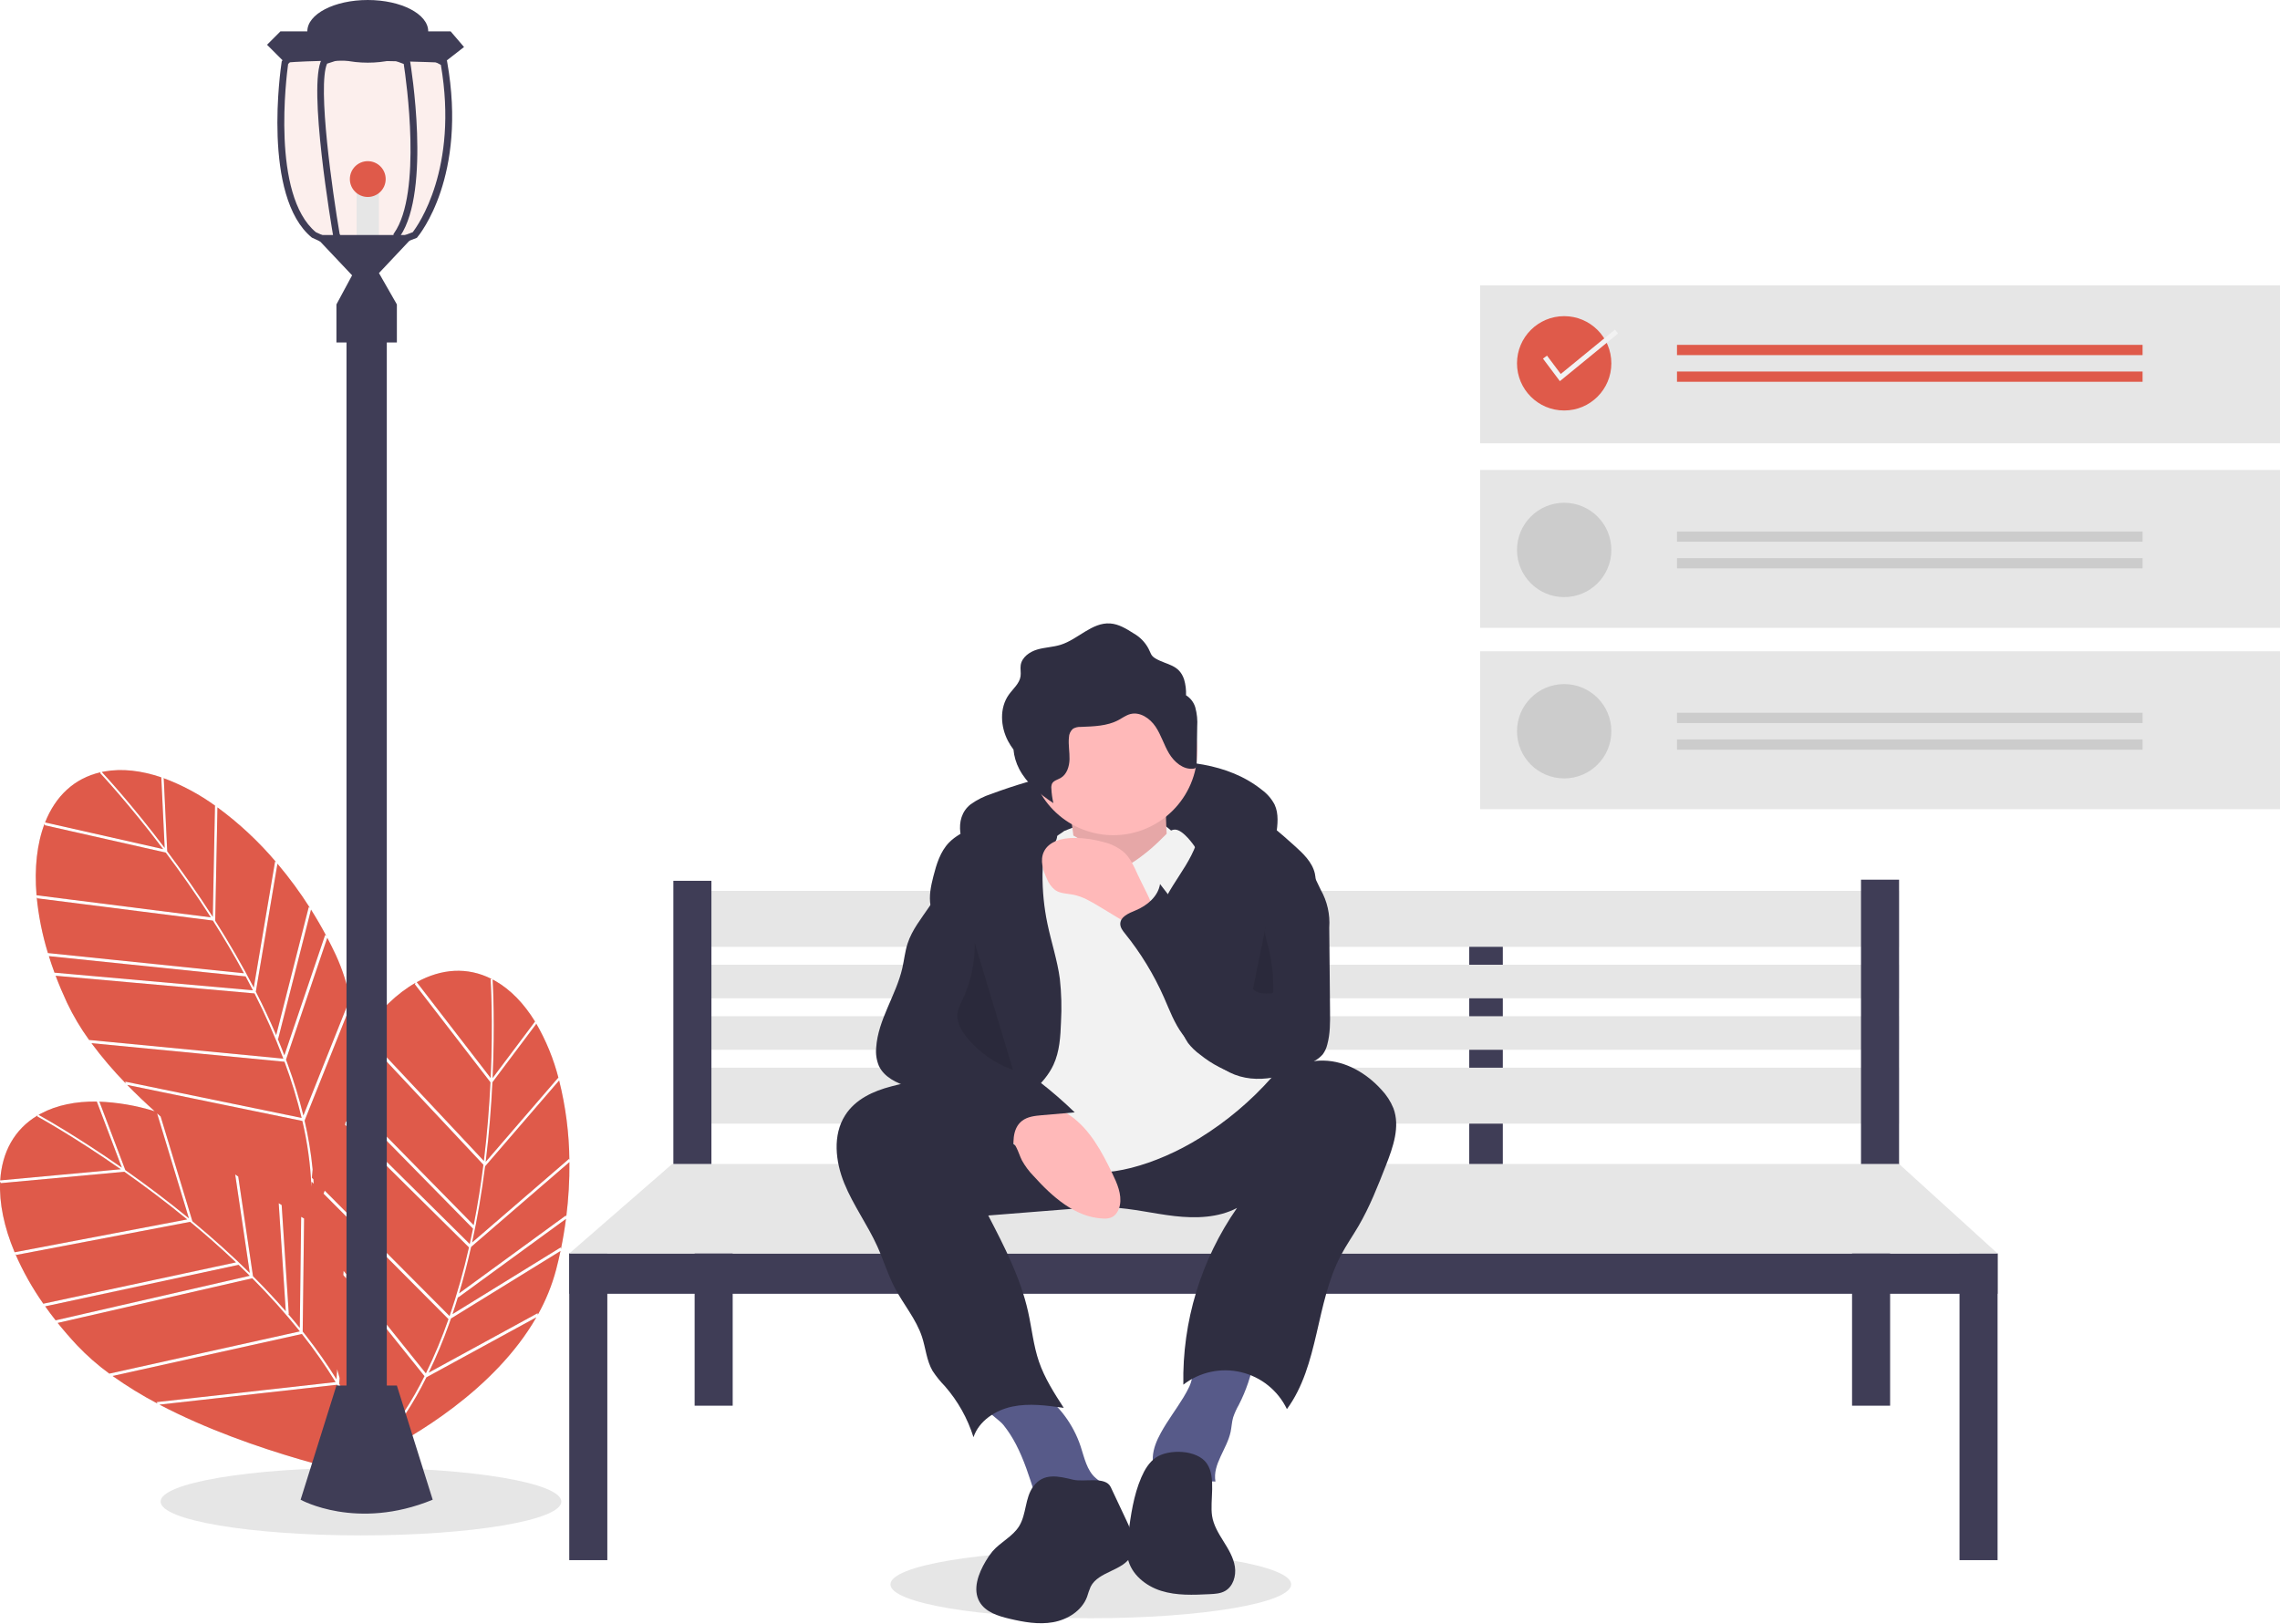
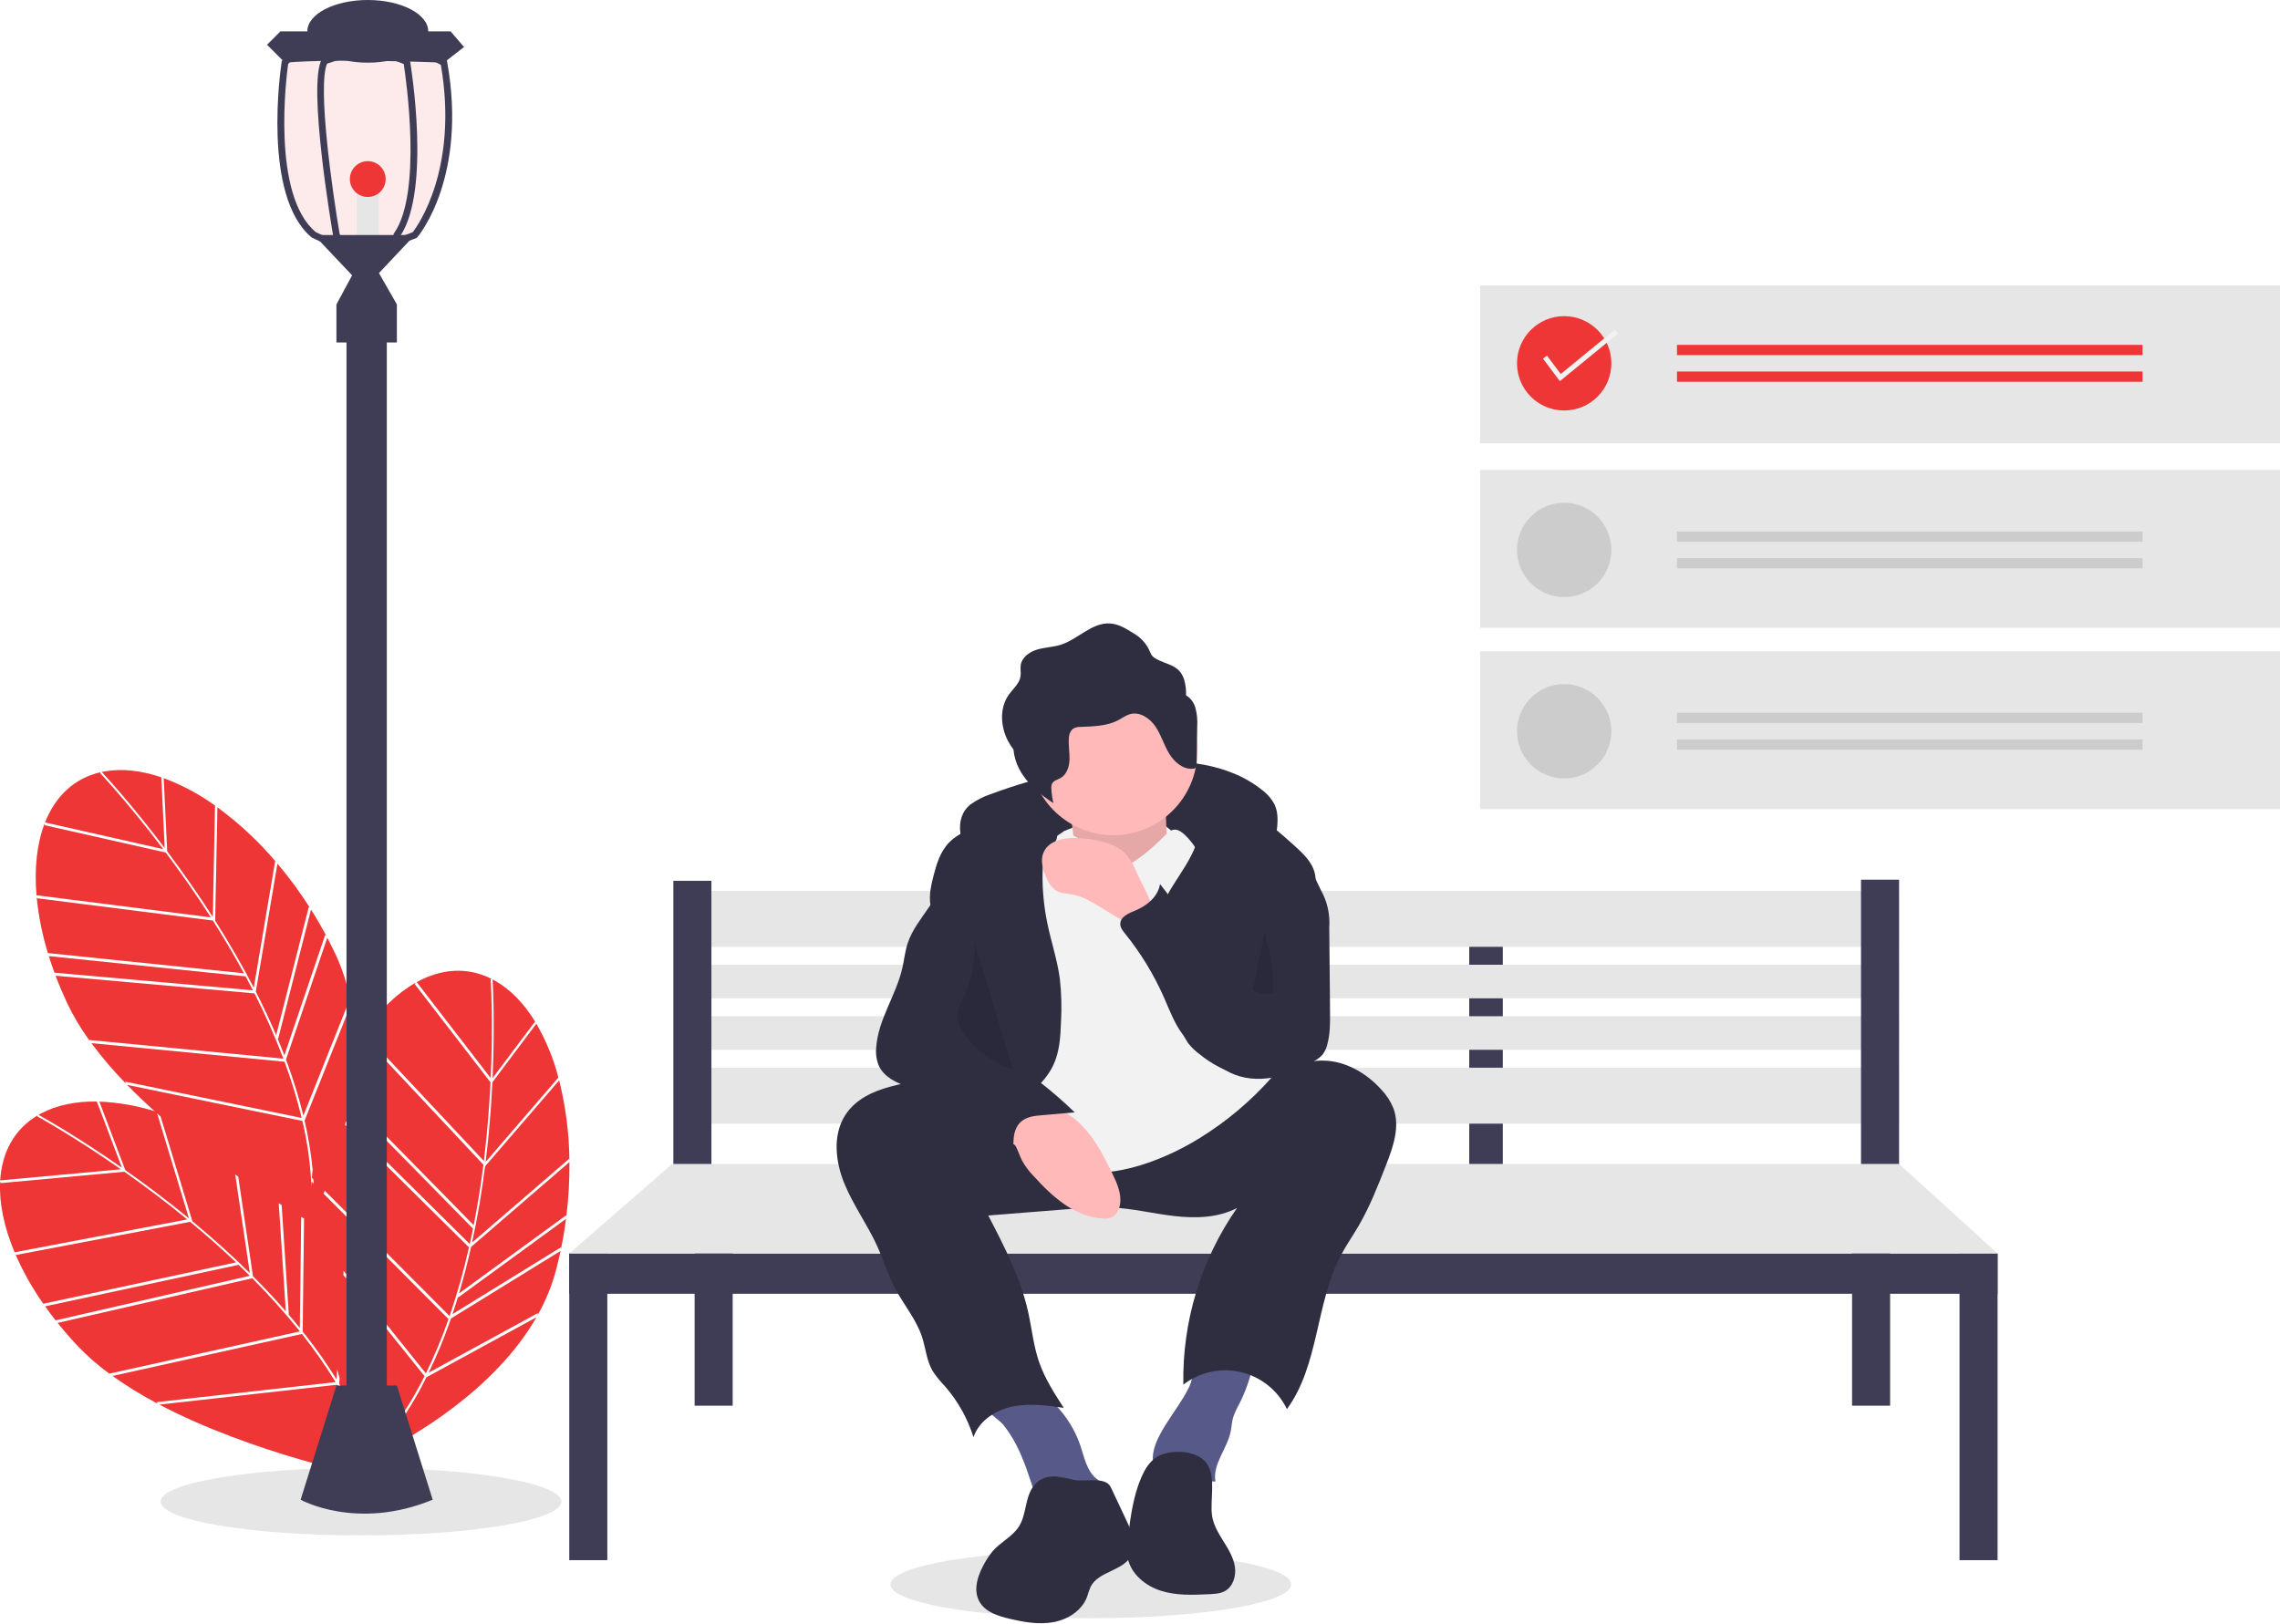
<svg xmlns="http://www.w3.org/2000/svg" id="fae85302-d6a4-4167-97e9-e5a398e49112" data-name="Layer 1" width="1018.429" height="725.188" viewBox="0 0 1018.429 725.188">
  <ellipse cx="161.24" cy="670.839" rx="89.5" ry="15.108" opacity="0.1" />
  <ellipse cx="487.24" cy="707.839" rx="89.5" ry="15.108" opacity="0.1" />
  <path d="M165.483,467.737c6.474,8.635,13.459,18.517,20.352,29.286l.984-49.676.543.347A96.958,96.958,0,0,0,163.378,434.874l.543.302Z" transform="translate(-90.78555 -87.40601)" fill="#e6e6e6" />
  <path d="M162.832,434.683c-8.878-3.028-17.492-4.032-25.366-2.628-.41.073-.812.157-1.214.242,2.001,2.146,13.66,14.823,28.093,33.927Z" transform="translate(-90.78555 -87.40601)" fill="#e6e6e6" />
  <path d="M214.781,551.32q1.592,3.802,3.028,7.551L236.03,505.072l.524.5q-3.228-6.07-6.842-11.804l-14.682,57.771Z" transform="translate(-90.78555 -87.40601)" fill="#e6e6e6" />
  <path d="M204.141,528.633l9.522-56.405.541.433A152.422,152.422,0,0,0,187.915,448.096l-1.003,50.623Q196.534,513.904,204.141,528.633Z" transform="translate(-90.78555 -87.40601)" fill="#e6e6e6" />
  <path d="M107.38,488.721l-.223-.688a127.27,127.27,0,0,0,5.029,25.154l87.554,9.031c-4.571-8.429-9.289-16.336-13.87-23.544Z" transform="translate(-90.78555 -87.40601)" fill="#e6e6e6" />
  <path d="M112.624,514.562l-.231-.688q1.329,4.332,2.979,8.761l-.236-.687,88.613,7.877q-1.606-3.141-3.247-6.199Z" transform="translate(-90.78555 -87.40601)" fill="#e6e6e6" />
  <path d="M214.154,549.853l14.56-57.29.533.47a182.019,182.019,0,0,0-14.531-19.771l-9.651,57.168Q210.083,540.28,214.154,549.853Z" transform="translate(-90.78555 -87.40601)" fill="#e6e6e6" />
  <path d="M217.859,561.749l-86.232-8.304a176.089,176.089,0,0,0,15.286,17.943l-.214-.764,78.824,16.216A218.907,218.907,0,0,0,217.859,561.749Z" transform="translate(-90.78555 -87.40601)" fill="#e6e6e6" />
  <path d="M135.54,432.843l.203-.435c-11.854,2.691-20.224,10.756-24.829,22.43l52.75,11.919C148.043,446.091,135.718,433.03,135.54,432.843Z" transform="translate(-90.78555 -87.40601)" fill="#e6e6e6" />
  <path d="M219.407,563.141a217.51,217.51,0,0,1,6.894,22.641l20.535-51.502.502.503a86.227,86.227,0,0,0-6.556-20.752q-1.817-3.889-3.804-7.661l-18.438,54.441C218.83,561.588,219.126,562.367,219.407,563.141Z" transform="translate(-90.78555 -87.40601)" fill="#e6e6e6" />
  <path d="M184.954,497.237c-6.823-10.642-13.728-20.405-20.128-28.939l-53.96-12.193-.183-.681c-3.369,8.871-4.6,19.769-3.58,31.941Z" transform="translate(-90.78555 -87.40601)" fill="#e6e6e6" />
  <path d="M130.58,552.01l86.725,8.351.017-.052a295.424,295.424,0,0,0-12.862-29.085l-88.831-7.896q2.262,5.991,5.113,12.109A105.863,105.863,0,0,0,130.58,552.01Z" transform="translate(-90.78555 -87.40601)" fill="#e6e6e6" />
  <path d="M340.174,568.832l.197.614a96.957,96.957,0,0,0-10.295-25.172l.226.579-19.565,26.075c-.521,10.78-1.444,22.846-3.004,35.537Z" transform="translate(-90.78555 -87.40601)" fill="#e6e6e6" />
  <path d="M329.777,543.778c-4.907-7.995-10.901-14.262-17.861-18.203-.362-.205-.726-.397-1.09-.588.172,2.929,1.066,20.129-.002,44.048Z" transform="translate(-90.78555 -87.40601)" fill="#e6e6e6" />
  <path d="M295.395,666.745q-1.198,3.943-2.484,7.748l48.348-29.815.085.719q1.386-6.734,2.259-13.455L295.446,667.072Z" transform="translate(-90.78555 -87.40601)" fill="#e6e6e6" />
  <path d="M301.671,642.485l43.31-37.369.14.678a152.419,152.419,0,0,0-4.58-35.687l-33.061,38.349Q305.206,626.289,301.671,642.485Z" transform="translate(-90.78555 -87.40601)" fill="#e6e6e6" />
  <path d="M345.131,606.584l-43.895,37.875q-2.419,10.787-5.389,20.756l47.754-34.837.111.702A182.02,182.02,0,0,0,345.131,606.584Z" transform="translate(-90.78555 -87.40601)" fill="#e6e6e6" />
  <path d="M260.415,734.484q.058-.886.111-1.821a151.475,151.475,0,0,0,19.87-30.464L253.885,669.163q-.521-1.691-1.091-3.373l28.218,35.164A218.885,218.885,0,0,0,291.114,676.74l-55.81-56.063c.174-.44.351-.891.529-1.35L291.572,675.318l.046-.029a295.459,295.459,0,0,0,8.644-30.605L244.913,589.895q.174-.763.344-1.534L300.608,643.152q.767-3.443,1.452-6.845L246.873,580.113q.138-.804.269-1.615l55.231,56.239c1.856-9.407,3.265-18.507,4.334-26.979l-54.105-57.728.268-.672c-1.282,1.867-2.527,3.826-3.742,5.854a111.54,111.54,0,0,0-1.557-19.147l-20.731,51.995a167.381,167.381,0,0,1,3.593,21.768c-.126,1.239-.239,2.486-.329,3.745l.681.684c.043.668.083,1.335.117,1.999l-.906-.91c-.043.73-.075,1.464-.107,2.2a157.628,157.628,0,0,0-4.047-29.351l-78.247-16.097c3.941,4.046,8.072,7.978,12.294,11.77a95.652,95.652,0,0,0-25.28-4.32l.61.119L146.769,610.149c8.826,6.211,18.523,13.45,28.408,21.561l-14.219-46.89q.79.703,1.584,1.399l14.182,46.77Q190.569,644.457,202.357,656.113l-6.518-44.016q.685.478,1.364.947l6.588,44.492q7.816,7.817,14.647,15.663l-3.159-48.257q.672.421,1.32.823l3.192,48.767-.304-.131q2.689,3.123,5.214,6.245l.611-49.617q.705.413,1.304.76l-.622,50.475c.517.649,1.04,1.299,1.546,1.948a217.498,217.498,0,0,1,13.554,19.401l.295-4.514q.544,2.008,1.09,3.947l-.167,2.567c.607,1.009,1.196,2.018,1.777,3.026q.679,2.306,1.345,4.485-1.928-3.573-4.028-7.075l-79.391,8.877c41.744,21.958,93.544,32.368,96.845,33.017-.783-3.463-1.735-6.896-2.831-10.297.285-.298.567-.6.849-.902.135.406.274.812.404,1.218-.147.158-.292.319-.44.476q.245-.115.513-.243,1.144,3.586,2.051,7.149c.242-1.929.565-4.86.847-8.566,14.298-7.157,51.326-28.075,70.127-60.869l-49.13,26.823A152.977,152.977,0,0,1,260.415,734.484ZM244.136,657.014l.122-1.863,1.246,1.553-.122,1.863Z" transform="translate(-90.78555 -87.40601)" fill="#e6e6e6" />
  <path d="M309.931,524.954l.434-.206c-10.846-5.488-22.437-4.615-33.429,1.439l33.025,42.825C311.111,543.132,309.948,525.211,309.931,524.954Z" transform="translate(-90.78555 -87.40601)" fill="#e6e6e6" />
  <path d="M291.418,678.8a217.492,217.492,0,0,1-9.131,21.835L330.951,674.065l.065.707a86.229,86.229,0,0,0,8.187-20.164q1.081-4.154,1.957-8.327L292.236,676.451C291.964,677.235,291.695,678.024,291.418,678.8Z" transform="translate(-90.78555 -87.40601)" fill="#e6e6e6" />
  <path d="M309.872,570.94l-33.783-43.808.294-.641c-8.253,4.684-16.152,12.292-23.13,22.317l53.664,57.258C308.45,593.518,309.358,581.595,309.872,570.94Z" transform="translate(-90.78555 -87.40601)" fill="#e6e6e6" />
  <path d="M134.031,579.533c-9.379-.135-17.882,1.572-24.936,5.341-.367.196-.724.401-1.08.606,2.566,1.423,17.573,9.875,37.204,23.582Z" transform="translate(-90.78555 -87.40601)" fill="#e6e6e6" />
  <path d="M175.721,633.268l-77.723,14.796-.425-.586A127.27,127.27,0,0,0,110.13,669.846l86.058-18.474C189.236,644.769,182.305,638.707,175.721,633.268Z" transform="translate(-90.78555 -87.40601)" fill="#e6e6e6" />
  <path d="M202.352,657.368q-2.498-2.491-5.004-4.891L110.972,671.019l-.432-.583q2.602,3.709,5.541,7.412l-.437-.581Z" transform="translate(-90.78555 -87.40601)" fill="#e6e6e6" />
  <path d="M240.683,704.862a218.91,218.91,0,0,0-15.044-21.494L141.063,702.124a176.092,176.092,0,0,0,20.084,12.34l-.439-.66Z" transform="translate(-90.78555 -87.40601)" fill="#e6e6e6" />
  <path d="M107.507,586.218l.059-.477c-10.442,6.223-15.909,16.481-16.68,29.006l53.851-4.969C123.492,594.953,107.733,586.341,107.507,586.218Z" transform="translate(-90.78555 -87.40601)" fill="#e6e6e6" />
  <path d="M146.317,610.886l-55.087,5.083-.384-.591c-.462,9.478,1.736,20.223,6.468,31.484l77.09-14.676C164.626,624.174,155.041,617.024,146.317,610.886Z" transform="translate(-90.78555 -87.40601)" fill="#e6e6e6" />
  <path d="M224.684,682.165a295.441,295.441,0,0,0-21.223-23.685l-86.921,19.948q4.003,4.998,8.606,9.936a105.87,105.87,0,0,0,14.478,12.72l85.059-18.864Z" transform="translate(-90.78555 -87.40601)" fill="#e6e6e6" />
-   <path d="M165.483,467.737c6.474,8.635,13.459,18.517,20.352,29.286l.984-49.676.543.347A96.958,96.958,0,0,0,163.378,434.874l.543.302Z" transform="translate(-90.78555 -87.40601)" fill="#df5a4a" />
-   <path d="M162.832,434.683c-8.878-3.028-17.492-4.032-25.366-2.628-.41.073-.812.157-1.214.242,2.001,2.146,13.66,14.823,28.093,33.927Z" transform="translate(-90.78555 -87.40601)" fill="#df5a4a" />
-   <path d="M214.781,551.32q1.592,3.802,3.028,7.551L236.03,505.072l.524.5q-3.228-6.07-6.842-11.804l-14.682,57.771Z" transform="translate(-90.78555 -87.40601)" fill="#df5a4a" />
-   <path d="M204.141,528.633l9.522-56.405.541.433A152.422,152.422,0,0,0,187.915,448.096l-1.003,50.623Q196.534,513.904,204.141,528.633Z" transform="translate(-90.78555 -87.40601)" fill="#df5a4a" />
-   <path d="M107.38,488.721l-.223-.688a127.27,127.27,0,0,0,5.029,25.154l87.554,9.031c-4.571-8.429-9.289-16.336-13.87-23.544Z" transform="translate(-90.78555 -87.40601)" fill="#df5a4a" />
-   <path d="M112.624,514.562l-.231-.688q1.329,4.332,2.979,8.761l-.236-.687,88.613,7.877q-1.606-3.141-3.247-6.199Z" transform="translate(-90.78555 -87.40601)" fill="#df5a4a" />
-   <path d="M214.154,549.853l14.56-57.29.533.47a182.019,182.019,0,0,0-14.531-19.771l-9.651,57.168Q210.083,540.28,214.154,549.853Z" transform="translate(-90.78555 -87.40601)" fill="#df5a4a" />
-   <path d="M217.859,561.749l-86.232-8.304a176.089,176.089,0,0,0,15.286,17.943l-.214-.764,78.824,16.216A218.907,218.907,0,0,0,217.859,561.749Z" transform="translate(-90.78555 -87.40601)" fill="#df5a4a" />
-   <path d="M135.54,432.843l.203-.435c-11.854,2.691-20.224,10.756-24.829,22.43l52.75,11.919C148.043,446.091,135.718,433.03,135.54,432.843Z" transform="translate(-90.78555 -87.40601)" fill="#df5a4a" />
-   <path d="M219.407,563.141a217.51,217.51,0,0,1,6.894,22.641l20.535-51.502.502.503a86.227,86.227,0,0,0-6.556-20.752q-1.817-3.889-3.804-7.661l-18.438,54.441C218.83,561.588,219.126,562.367,219.407,563.141Z" transform="translate(-90.78555 -87.40601)" fill="#df5a4a" />
-   <path d="M184.954,497.237c-6.823-10.642-13.728-20.405-20.128-28.939l-53.96-12.193-.183-.681c-3.369,8.871-4.6,19.769-3.58,31.941Z" transform="translate(-90.78555 -87.40601)" fill="#df5a4a" />
-   <path d="M130.58,552.01l86.725,8.351.017-.052a295.424,295.424,0,0,0-12.862-29.085l-88.831-7.896q2.262,5.991,5.113,12.109A105.863,105.863,0,0,0,130.58,552.01Z" transform="translate(-90.78555 -87.40601)" fill="#df5a4a" />
-   <path d="M340.174,568.832l.197.614a96.957,96.957,0,0,0-10.295-25.172l.226.579-19.565,26.075c-.521,10.78-1.444,22.846-3.004,35.537Z" transform="translate(-90.78555 -87.40601)" fill="#df5a4a" />
-   <path d="M329.777,543.778c-4.907-7.995-10.901-14.262-17.861-18.203-.362-.205-.726-.397-1.09-.588.172,2.929,1.066,20.129-.002,44.048Z" transform="translate(-90.78555 -87.40601)" fill="#df5a4a" />
-   <path d="M295.395,666.745q-1.198,3.943-2.484,7.748l48.348-29.815.085.719q1.386-6.734,2.259-13.455L295.446,667.072Z" transform="translate(-90.78555 -87.40601)" fill="#df5a4a" />
-   <path d="M301.671,642.485l43.31-37.369.14.678a152.419,152.419,0,0,0-4.58-35.687l-33.061,38.349Q305.206,626.289,301.671,642.485Z" transform="translate(-90.78555 -87.40601)" fill="#df5a4a" />
-   <path d="M345.131,606.584l-43.895,37.875q-2.419,10.787-5.389,20.756l47.754-34.837.111.702A182.02,182.02,0,0,0,345.131,606.584Z" transform="translate(-90.78555 -87.40601)" fill="#df5a4a" />
-   <path d="M260.415,734.484q.058-.886.111-1.821a151.475,151.475,0,0,0,19.87-30.464L253.885,669.163q-.521-1.691-1.091-3.373l28.218,35.164A218.885,218.885,0,0,0,291.114,676.74l-55.81-56.063c.174-.44.351-.891.529-1.35L291.572,675.318l.046-.029a295.459,295.459,0,0,0,8.644-30.605L244.913,589.895q.174-.763.344-1.534L300.608,643.152q.767-3.443,1.452-6.845L246.873,580.113q.138-.804.269-1.615l55.231,56.239c1.856-9.407,3.265-18.507,4.334-26.979l-54.105-57.728.268-.672c-1.282,1.867-2.527,3.826-3.742,5.854a111.54,111.54,0,0,0-1.557-19.147l-20.731,51.995a167.381,167.381,0,0,1,3.593,21.768c-.126,1.239-.239,2.486-.329,3.745l.681.684c.043.668.083,1.335.117,1.999l-.906-.91c-.043.73-.075,1.464-.107,2.2a157.628,157.628,0,0,0-4.047-29.351l-78.247-16.097c3.941,4.046,8.072,7.978,12.294,11.77a95.652,95.652,0,0,0-25.28-4.32l.61.119L146.769,610.149c8.826,6.211,18.523,13.45,28.408,21.561l-14.219-46.89q.79.703,1.584,1.399l14.182,46.77Q190.569,644.457,202.357,656.113l-6.518-44.016q.685.478,1.364.947l6.588,44.492q7.816,7.817,14.647,15.663l-3.159-48.257q.672.421,1.32.823l3.192,48.767-.304-.131q2.689,3.123,5.214,6.245l.611-49.617q.705.413,1.304.76l-.622,50.475c.517.649,1.04,1.299,1.546,1.948a217.498,217.498,0,0,1,13.554,19.401l.295-4.514q.544,2.008,1.09,3.947l-.167,2.567c.607,1.009,1.196,2.018,1.777,3.026q.679,2.306,1.345,4.485-1.928-3.573-4.028-7.075l-79.391,8.877c41.744,21.958,93.544,32.368,96.845,33.017-.783-3.463-1.735-6.896-2.831-10.297.285-.298.567-.6.849-.902.135.406.274.812.404,1.218-.147.158-.292.319-.44.476q.245-.115.513-.243,1.144,3.586,2.051,7.149c.242-1.929.565-4.86.847-8.566,14.298-7.157,51.326-28.075,70.127-60.869l-49.13,26.823A152.977,152.977,0,0,1,260.415,734.484ZM244.136,657.014l.122-1.863,1.246,1.553-.122,1.863Z" transform="translate(-90.78555 -87.40601)" fill="#df5a4a" />
-   <path d="M309.931,524.954l.434-.206c-10.846-5.488-22.437-4.615-33.429,1.439l33.025,42.825C311.111,543.132,309.948,525.211,309.931,524.954Z" transform="translate(-90.78555 -87.40601)" fill="#df5a4a" />
-   <path d="M291.418,678.8a217.492,217.492,0,0,1-9.131,21.835L330.951,674.065l.065.707a86.229,86.229,0,0,0,8.187-20.164q1.081-4.154,1.957-8.327L292.236,676.451C291.964,677.235,291.695,678.024,291.418,678.8Z" transform="translate(-90.78555 -87.40601)" fill="#df5a4a" />
-   <path d="M309.872,570.94l-33.783-43.808.294-.641c-8.253,4.684-16.152,12.292-23.13,22.317l53.664,57.258C308.45,593.518,309.358,581.595,309.872,570.94Z" transform="translate(-90.78555 -87.40601)" fill="#df5a4a" />
-   <path d="M134.031,579.533c-9.379-.135-17.882,1.572-24.936,5.341-.367.196-.724.401-1.08.606,2.566,1.423,17.573,9.875,37.204,23.582Z" transform="translate(-90.78555 -87.40601)" fill="#df5a4a" />
-   <path d="M175.721,633.268l-77.723,14.796-.425-.586A127.27,127.27,0,0,0,110.13,669.846l86.058-18.474C189.236,644.769,182.305,638.707,175.721,633.268Z" transform="translate(-90.78555 -87.40601)" fill="#df5a4a" />
-   <path d="M202.352,657.368q-2.498-2.491-5.004-4.891L110.972,671.019l-.432-.583q2.602,3.709,5.541,7.412l-.437-.581Z" transform="translate(-90.78555 -87.40601)" fill="#df5a4a" />
-   <path d="M240.683,704.862a218.91,218.91,0,0,0-15.044-21.494L141.063,702.124a176.092,176.092,0,0,0,20.084,12.34l-.439-.66Z" transform="translate(-90.78555 -87.40601)" fill="#df5a4a" />
-   <path d="M107.507,586.218l.059-.477c-10.442,6.223-15.909,16.481-16.68,29.006l53.851-4.969C123.492,594.953,107.733,586.341,107.507,586.218Z" transform="translate(-90.78555 -87.40601)" fill="#df5a4a" />
-   <path d="M146.317,610.886l-55.087,5.083-.384-.591c-.462,9.478,1.736,20.223,6.468,31.484l77.09-14.676C164.626,624.174,155.041,617.024,146.317,610.886Z" transform="translate(-90.78555 -87.40601)" fill="#df5a4a" />
-   <path d="M224.684,682.165a295.441,295.441,0,0,0-21.223-23.685l-86.921,19.948q4.003,4.998,8.606,9.936a105.87,105.87,0,0,0,14.478,12.72l85.059-18.864Z" transform="translate(-90.78555 -87.40601)" fill="#df5a4a" />
+   <path d="M165.483,467.737c6.474,8.635,13.459,18.517,20.352,29.286l.984-49.676.543.347A96.958,96.958,0,0,0,163.378,434.874l.543.302Z" transform="translate(-90.78555 -87.40601)" fill="#ee3636" />
+   <path d="M162.832,434.683c-8.878-3.028-17.492-4.032-25.366-2.628-.41.073-.812.157-1.214.242,2.001,2.146,13.66,14.823,28.093,33.927Z" transform="translate(-90.78555 -87.40601)" fill="#ee3636" />
+   <path d="M214.781,551.32q1.592,3.802,3.028,7.551L236.03,505.072l.524.5q-3.228-6.07-6.842-11.804l-14.682,57.771Z" transform="translate(-90.78555 -87.40601)" fill="#ee3636" />
+   <path d="M204.141,528.633l9.522-56.405.541.433A152.422,152.422,0,0,0,187.915,448.096l-1.003,50.623Q196.534,513.904,204.141,528.633Z" transform="translate(-90.78555 -87.40601)" fill="#ee3636" />
+   <path d="M107.38,488.721l-.223-.688a127.27,127.27,0,0,0,5.029,25.154l87.554,9.031c-4.571-8.429-9.289-16.336-13.87-23.544Z" transform="translate(-90.78555 -87.40601)" fill="#ee3636" />
+   <path d="M112.624,514.562l-.231-.688q1.329,4.332,2.979,8.761l-.236-.687,88.613,7.877q-1.606-3.141-3.247-6.199Z" transform="translate(-90.78555 -87.40601)" fill="#ee3636" />
+   <path d="M214.154,549.853l14.56-57.29.533.47a182.019,182.019,0,0,0-14.531-19.771l-9.651,57.168Q210.083,540.28,214.154,549.853Z" transform="translate(-90.78555 -87.40601)" fill="#ee3636" />
+   <path d="M217.859,561.749l-86.232-8.304a176.089,176.089,0,0,0,15.286,17.943l-.214-.764,78.824,16.216A218.907,218.907,0,0,0,217.859,561.749Z" transform="translate(-90.78555 -87.40601)" fill="#ee3636" />
+   <path d="M135.54,432.843l.203-.435c-11.854,2.691-20.224,10.756-24.829,22.43l52.75,11.919C148.043,446.091,135.718,433.03,135.54,432.843Z" transform="translate(-90.78555 -87.40601)" fill="#ee3636" />
+   <path d="M219.407,563.141a217.51,217.51,0,0,1,6.894,22.641l20.535-51.502.502.503a86.227,86.227,0,0,0-6.556-20.752q-1.817-3.889-3.804-7.661l-18.438,54.441C218.83,561.588,219.126,562.367,219.407,563.141Z" transform="translate(-90.78555 -87.40601)" fill="#ee3636" />
+   <path d="M184.954,497.237c-6.823-10.642-13.728-20.405-20.128-28.939l-53.96-12.193-.183-.681c-3.369,8.871-4.6,19.769-3.58,31.941Z" transform="translate(-90.78555 -87.40601)" fill="#ee3636" />
+   <path d="M130.58,552.01l86.725,8.351.017-.052a295.424,295.424,0,0,0-12.862-29.085l-88.831-7.896q2.262,5.991,5.113,12.109A105.863,105.863,0,0,0,130.58,552.01Z" transform="translate(-90.78555 -87.40601)" fill="#ee3636" />
+   <path d="M340.174,568.832l.197.614a96.957,96.957,0,0,0-10.295-25.172l.226.579-19.565,26.075c-.521,10.78-1.444,22.846-3.004,35.537Z" transform="translate(-90.78555 -87.40601)" fill="#ee3636" />
+   <path d="M329.777,543.778c-4.907-7.995-10.901-14.262-17.861-18.203-.362-.205-.726-.397-1.09-.588.172,2.929,1.066,20.129-.002,44.048Z" transform="translate(-90.78555 -87.40601)" fill="#ee3636" />
+   <path d="M295.395,666.745q-1.198,3.943-2.484,7.748l48.348-29.815.085.719q1.386-6.734,2.259-13.455L295.446,667.072Z" transform="translate(-90.78555 -87.40601)" fill="#ee3636" />
+   <path d="M301.671,642.485l43.31-37.369.14.678a152.419,152.419,0,0,0-4.58-35.687l-33.061,38.349Q305.206,626.289,301.671,642.485Z" transform="translate(-90.78555 -87.40601)" fill="#ee3636" />
+   <path d="M345.131,606.584l-43.895,37.875q-2.419,10.787-5.389,20.756l47.754-34.837.111.702A182.02,182.02,0,0,0,345.131,606.584Z" transform="translate(-90.78555 -87.40601)" fill="#ee3636" />
+   <path d="M260.415,734.484q.058-.886.111-1.821a151.475,151.475,0,0,0,19.87-30.464L253.885,669.163q-.521-1.691-1.091-3.373l28.218,35.164A218.885,218.885,0,0,0,291.114,676.74l-55.81-56.063c.174-.44.351-.891.529-1.35L291.572,675.318l.046-.029a295.459,295.459,0,0,0,8.644-30.605L244.913,589.895q.174-.763.344-1.534L300.608,643.152q.767-3.443,1.452-6.845L246.873,580.113q.138-.804.269-1.615l55.231,56.239c1.856-9.407,3.265-18.507,4.334-26.979l-54.105-57.728.268-.672c-1.282,1.867-2.527,3.826-3.742,5.854a111.54,111.54,0,0,0-1.557-19.147l-20.731,51.995a167.381,167.381,0,0,1,3.593,21.768c-.126,1.239-.239,2.486-.329,3.745l.681.684c.043.668.083,1.335.117,1.999l-.906-.91c-.043.73-.075,1.464-.107,2.2a157.628,157.628,0,0,0-4.047-29.351l-78.247-16.097c3.941,4.046,8.072,7.978,12.294,11.77a95.652,95.652,0,0,0-25.28-4.32l.61.119L146.769,610.149c8.826,6.211,18.523,13.45,28.408,21.561l-14.219-46.89q.79.703,1.584,1.399l14.182,46.77Q190.569,644.457,202.357,656.113l-6.518-44.016q.685.478,1.364.947l6.588,44.492q7.816,7.817,14.647,15.663l-3.159-48.257q.672.421,1.32.823l3.192,48.767-.304-.131q2.689,3.123,5.214,6.245l.611-49.617q.705.413,1.304.76l-.622,50.475c.517.649,1.04,1.299,1.546,1.948a217.498,217.498,0,0,1,13.554,19.401l.295-4.514q.544,2.008,1.09,3.947l-.167,2.567c.607,1.009,1.196,2.018,1.777,3.026q.679,2.306,1.345,4.485-1.928-3.573-4.028-7.075l-79.391,8.877c41.744,21.958,93.544,32.368,96.845,33.017-.783-3.463-1.735-6.896-2.831-10.297.285-.298.567-.6.849-.902.135.406.274.812.404,1.218-.147.158-.292.319-.44.476q.245-.115.513-.243,1.144,3.586,2.051,7.149c.242-1.929.565-4.86.847-8.566,14.298-7.157,51.326-28.075,70.127-60.869l-49.13,26.823A152.977,152.977,0,0,1,260.415,734.484ZM244.136,657.014l.122-1.863,1.246,1.553-.122,1.863Z" transform="translate(-90.78555 -87.40601)" fill="#ee3636" />
+   <path d="M309.931,524.954l.434-.206c-10.846-5.488-22.437-4.615-33.429,1.439l33.025,42.825C311.111,543.132,309.948,525.211,309.931,524.954Z" transform="translate(-90.78555 -87.40601)" fill="#ee3636" />
+   <path d="M291.418,678.8a217.492,217.492,0,0,1-9.131,21.835L330.951,674.065l.065.707a86.229,86.229,0,0,0,8.187-20.164q1.081-4.154,1.957-8.327L292.236,676.451C291.964,677.235,291.695,678.024,291.418,678.8Z" transform="translate(-90.78555 -87.40601)" fill="#ee3636" />
+   <path d="M309.872,570.94l-33.783-43.808.294-.641c-8.253,4.684-16.152,12.292-23.13,22.317l53.664,57.258C308.45,593.518,309.358,581.595,309.872,570.94Z" transform="translate(-90.78555 -87.40601)" fill="#ee3636" />
+   <path d="M134.031,579.533c-9.379-.135-17.882,1.572-24.936,5.341-.367.196-.724.401-1.08.606,2.566,1.423,17.573,9.875,37.204,23.582Z" transform="translate(-90.78555 -87.40601)" fill="#ee3636" />
+   <path d="M175.721,633.268l-77.723,14.796-.425-.586A127.27,127.27,0,0,0,110.13,669.846l86.058-18.474C189.236,644.769,182.305,638.707,175.721,633.268Z" transform="translate(-90.78555 -87.40601)" fill="#ee3636" />
+   <path d="M202.352,657.368q-2.498-2.491-5.004-4.891L110.972,671.019l-.432-.583q2.602,3.709,5.541,7.412l-.437-.581Z" transform="translate(-90.78555 -87.40601)" fill="#ee3636" />
+   <path d="M240.683,704.862a218.91,218.91,0,0,0-15.044-21.494L141.063,702.124a176.092,176.092,0,0,0,20.084,12.34l-.439-.66Z" transform="translate(-90.78555 -87.40601)" fill="#ee3636" />
+   <path d="M107.507,586.218l.059-.477c-10.442,6.223-15.909,16.481-16.68,29.006l53.851-4.969C123.492,594.953,107.733,586.341,107.507,586.218Z" transform="translate(-90.78555 -87.40601)" fill="#ee3636" />
+   <path d="M146.317,610.886l-55.087,5.083-.384-.591c-.462,9.478,1.736,20.223,6.468,31.484l77.09-14.676C164.626,624.174,155.041,617.024,146.317,610.886Z" transform="translate(-90.78555 -87.40601)" fill="#ee3636" />
+   <path d="M224.684,682.165a295.441,295.441,0,0,0-21.223-23.685l-86.921,19.948q4.003,4.998,8.606,9.936a105.87,105.87,0,0,0,14.478,12.72l85.059-18.864Z" transform="translate(-90.78555 -87.40601)" fill="#ee3636" />
  <rect x="479.276" y="415" width="15" height="110" fill="#3f3d56" />
  <rect x="656.276" y="415" width="15" height="110" fill="#3f3d56" />
  <rect x="302.276" y="398" width="546" height="25" fill="#e6e6e6" />
  <rect x="302.276" y="477" width="546" height="25" fill="#e6e6e6" />
  <rect x="302.276" y="431" width="546" height="15" fill="#e6e6e6" />
  <rect x="302.276" y="454" width="546" height="15" fill="#e6e6e6" />
  <rect x="300.776" y="393.5" width="17" height="132" fill="#3f3d56" />
  <rect x="831.276" y="393" width="17" height="132" fill="#3f3d56" />
  <rect x="254.276" y="560" width="17" height="137" fill="#3f3d56" />
  <rect x="310.276" y="555" width="17" height="73" fill="#3f3d56" />
  <rect x="827.276" y="555" width="17" height="73" fill="#3f3d56" />
  <rect x="875.276" y="560" width="17" height="137" fill="#3f3d56" />
  <rect x="254.276" y="560" width="638" height="18" fill="#3f3d56" />
  <polygon points="300.276 520 254.276 560 892.276 560 848.276 520 300.276 520" fill="#e6e6e6" />
-   <path d="M290.542,115.146l-.13-.72-12.31-6.52H276.17l-.739-1.416H250.062l-5.883,1.416h-21.667l-5.87,6.85-.06.42c-.38,2.45-8.87,60.06,13.53,78.39l9.34,4.34h6.04l-1.181-2.357,5.251,2.357h17l.302-.453,10.088-3.777.26-.3C278.122,192.296,299.562,166.246,290.542,115.146Z" transform="translate(-90.78555 -87.40601)" fill="#df5a4a" opacity="0.1" />
+   <path d="M290.542,115.146l-.13-.72-12.31-6.52H276.17l-.739-1.416H250.062l-5.883,1.416h-21.667l-5.87,6.85-.06.42c-.38,2.45-8.87,60.06,13.53,78.39l9.34,4.34h6.04l-1.181-2.357,5.251,2.357h17l.302-.453,10.088-3.777.26-.3C278.122,192.296,299.562,166.246,290.542,115.146Z" transform="translate(-90.78555 -87.40601)" fill="#ee3636" opacity="0.1" />
  <rect x="159.276" y="85" width="10" height="26" fill="#e6e6e6" />
  <rect x="154.776" y="144.5" width="18" height="500" fill="#3f3d56" />
  <rect x="150.276" y="136" width="27" height="17" fill="#3f3d56" />
  <polygon points="140.276 105 157.276 123 150.276 136 164.276 139 177.276 136 169.276 122 185.276 105 140.276 105" fill="#3f3d56" />
  <path d="M218.062,115.406l-8-8,6-6h76l6,7-9,7S241.062,113.406,218.062,115.406Z" transform="translate(-90.78555 -87.40601)" fill="#3f3d56" />
  <path d="M290.542,115.146l-.13-.72-12.31-6.52-5.62-2.98-31.55-2.03-17.69,4.16-.73.85-5.87,6.85-.06.42c-.38,2.45-8.87,60.06,13.53,78.39l9.34,4.34,7.86,3.65-1.82-3.65-2.99-5.97c-3.13-18.22-10.01-66.09-5.62-76.09l18.14-5.85,16.1,5.98c1.11,7.19,8.29,57.6-4.29,75.57l-.27.39v5.63l10.39-3.89.26-.3C278.122,192.296,299.562,166.246,290.542,115.146Zm-15.4,76-5.58,2.1v-.38c13.8-20.59,4.78-75.88,4.39-78.24l-.14-.86-15.78-5.86-2.93-1.09-3.38,1.09-16.92,5.46-.29.51c-6.43,11.53,4.6,76.04,5.07,78.78l.04.22,1.19,2.38-8.95-4.13c-19.95-16.61-13.11-69.8-12.38-75.07l5.4-6.3,7.86-1.85,8.45-1.99,13.91.9,16.54,1.07.04.02,16.03,8.48C295.652,162.736,277.432,188.186,275.142,191.146Z" transform="translate(-90.78555 -87.40601)" fill="#3f3d56" />
  <ellipse cx="164.276" cy="14" rx="27" ry="14" fill="#3f3d56" />
  <path d="M241.062,706.406l-16,51s25,14,59,0l-16-51Z" transform="translate(-90.78555 -87.40601)" fill="#3f3d56" />
-   <circle cx="164.276" cy="80" r="8" fill="#df5a4a" />
+   <circle cx="164.276" cy="80" r="8" fill="#ee3636" />
  <path d="M524.372,446.725a33.84,33.84,0,0,1,9.263-4.645,236.205,236.205,0,0,1,65.268-14.208c19.407-1.376,40.442.258,55.6,12.456a19.118,19.118,0,0,1,5.64,6.571c1.907,4.115,1.329,8.899.712,13.392a15.133,15.133,0,0,1-1.299,5.042c-2.04,3.884-7.062,5.244-11.424,4.779s-8.455-2.311-12.758-3.167a57.027,57.027,0,0,0-8.058-.821l-26.985-1.461c-16.78-.908-33.781-1.802-50.241,1.585a50.044,50.044,0,0,0-14.516,5.002c-3.759,2.111-6.291,5.139-9.779,1.241C519.668,465.64,516.276,453.051,524.372,446.725Z" transform="translate(-90.78555 -87.40601)" fill="#2f2e41" />
  <path d="M566.187,458.658s36.295-16.27,50.063,2.503-7.509,11.264-7.509,11.264l-23.78,7.509L558.678,474.928Z" transform="translate(-90.78555 -87.40601)" fill="#f2f2f2" />
  <path d="M568.065,446.768s5.006,23.78,1.252,30.038,21.277,15.019,21.277,15.019l23.78-10.013s-6.258-38.798,0-46.308Z" transform="translate(-90.78555 -87.40601)" fill="#ffb9b9" />
  <path d="M568.065,446.768s5.006,23.78,1.252,30.038,21.277,15.019,21.277,15.019l23.78-10.013s-6.258-38.798,0-46.308Z" transform="translate(-90.78555 -87.40601)" opacity="0.1" />
  <path d="M544.613,732.703c3.581,6.865,5.902,14.303,8.271,21.674a1.763,1.763,0,0,0,2.191,1.457l22.262-.025c2.747-.003,6.433-.886,6.405-3.633-.02-1.93-1.993-3.134-3.462-4.387-4.075-3.477-5.136-9.211-6.824-14.295a48.497,48.497,0,0,0-18.045-24.237,10.561,10.561,0,0,0-3.858-1.907,10.756,10.756,0,0,0-4.229.229c-3.908.788-18.501,3.486-15.744,9.17,1.187,2.447,5.586,4.995,7.43,7.282A52.295,52.295,0,0,1,544.613,732.703Z" transform="translate(-90.78555 -87.40601)" fill="#575a89" />
  <path d="M622.026,706.883a50.58,50.58,0,0,1-2.617,4.811c-3.225,5.319-7.031,10.281-10.035,15.729-1.873,3.398-3.45,7.071-3.657,10.945s1.158,7.999,4.249,10.344c3.232,2.452,7.662,2.566,11.679,1.994s8.009-1.722,12.055-1.419c-1.364-7.718,5.145-14.511,6.773-22.178.457-2.153.525-4.386,1.138-6.501a31.862,31.862,0,0,1,2.52-5.572,72.036,72.036,0,0,0,6.799-20.052c.153-.847-19.789-.985-21.66-.581C623.431,695.667,624.285,702.042,622.026,706.883Z" transform="translate(-90.78555 -87.40601)" fill="#575a89" />
  <path d="M468.321,585.627c-5.693,8.909-4.381,20.715-.383,30.503s10.362,18.44,14.718,28.073c2.777,6.142,4.724,12.654,7.851,18.625,3.872,7.394,9.525,13.911,12.124,21.843,1.656,5.056,2.036,10.598,4.719,15.192a46.56,46.56,0,0,0,5.528,6.858,63.373,63.373,0,0,1,12.741,22.757c2.452-7.305,9.795-12.094,17.336-13.674s15.356-.507,22.985.571c-4.256-6.593-8.553-13.27-11.09-20.696-2.454-7.182-3.178-14.823-4.83-22.231-3.389-15.191-10.63-29.201-17.797-43.017l36.842-2.922a143.634,143.634,0,0,1,18.101-.671c9.509.448,18.825,2.779,28.284,3.857s19.465.795,27.894-3.629a133.673,133.673,0,0,0-23.983,78.943,30.564,30.564,0,0,1,46.267,10.919c14.438-19.73,12.722-47.197,24.162-68.804,2.353-4.443,5.236-8.581,7.775-12.92,5.022-8.582,8.664-17.886,12.284-27.147,3.2-8.185,6.424-17.293,3.355-25.528a26.654,26.654,0,0,0-5.469-8.411c-6.601-7.278-15.789-12.661-25.612-12.885-15.079-.344-27.535,10.833-40.763,18.081-15.58,8.537-33.756,11.93-51.478,10.675-18.169-1.286-35.522-7.234-52.832-12.472a251.37,251.37,0,0,0-26.367-6.802c-7.423-1.392-14.493.15-21.808,2.048C480.909,574.831,472.904,578.453,468.321,585.627Z" transform="translate(-90.78555 -87.40601)" fill="#2f2e41" />
  <path d="M625.637,422.988A37.578,37.578,0,0,1,588.09,460.535a36.642,36.642,0,0,1-6.671-.601,37.545,37.545,0,1,1,44.218-36.946Z" transform="translate(-90.78555 -87.40601)" fill="#ffb9b9" />
  <path d="M566.187,458.658s6.884,3.129,9.387,5.632,10.013,16.27,22.528,7.509,13.767-13.767,17.522-13.767,8.761,7.509,8.761,7.509l34.418,103.254a144.147,144.147,0,0,1-31.915,26.909c-20.025,12.516-43.805,18.773-55.069,13.767s-32.541-8.761-36.295-18.773-10.013-40.05-10.013-40.05l17.522-76.345Z" transform="translate(-90.78555 -87.40601)" fill="#f2f2f2" />
  <path d="M561.355,563.086c2.729-5.894,3.125-12.565,3.356-19.056a115.514,115.514,0,0,0-.509-19.277c-1.109-8.372-3.835-16.438-5.557-24.705a104.443,104.443,0,0,1-2.189-22.049c.025-3.38.27-6.937,2.111-9.771,1.285-1.977,3.294-3.508,4.097-5.725,1.574-4.347-2.315-8.898-6.578-10.688-5.071-2.129-10.866-1.987-16.201-.65s-10.311,3.794-15.24,6.234c-3.56,1.763-7.196,3.58-9.957,6.437-3.885,4.02-5.593,9.62-6.973,15.037-1.104,4.336-2.085,8.858-1.245,13.253,1.364,7.137,7.182,12.505,10.284,19.076,3.602,7.63,3.359,16.523,1.927,24.838s-3.976,16.446-4.76,24.847.42,17.432,5.683,24.027c2.145,2.687,7.964,9.057,11.89,8.336,3.085-.566,7.557-7.357,10.042-9.509C548.715,577.521,557.233,571.99,561.355,563.086Z" transform="translate(-90.78555 -87.40601)" fill="#2f2e41" />
  <path d="M626.928,454.576c.11,6.98-2.967,13.615-6.586,19.586s-7.869,11.617-10.536,18.068a41.413,41.413,0,0,0-1.933,25.477,82.198,82.198,0,0,0,2.761,8.525l6.857,18.809a32.647,32.647,0,0,0,3.976,8.349,26.96,26.96,0,0,0,5.404,5.199,50.437,50.437,0,0,0,17.632,9.199c6.452,1.705,13.511,1.598,19.607-1.119A283.723,283.723,0,0,1,676.291,491.474c1.371-4.505,2.869-9.248,1.812-13.837-1.185-5.14-5.313-8.999-9.238-12.523-12.002-10.778-25.201-22.099-41.266-23.552C618.301,440.721,626.849,449.529,626.928,454.576Z" transform="translate(-90.78555 -87.40601)" fill="#2f2e41" />
  <path d="M544.795,600.088c.952,1.863,1.544,3.893,2.486,5.761a32.189,32.189,0,0,0,5.107,6.867c8.368,9.279,18.597,18.523,31.08,19.082a8.523,8.523,0,0,0,3.663-.461c2.184-.908,3.474-3.248,3.899-5.574.885-4.847-1.254-9.683-3.397-14.12-4.643-9.616-9.867-19.477-18.56-25.679-8.569-6.114-20.051-7.598-30.044-4.52-4.528,1.395-12.037,3.831-6.041,7.962C537.535,592.541,542.158,594.927,544.795,600.088Z" transform="translate(-90.78555 -87.40601)" fill="#ffb9b9" />
  <path d="M598.754,477.659c-1.529-3.415-3.128-6.929-5.874-9.47a21.791,21.791,0,0,0-8.972-4.545,49.065,49.065,0,0,0-13.162-1.886c-5.301-.033-11.446,1.389-13.697,6.188-1.787,3.811-.402,8.323,1.398,12.129a11.892,11.892,0,0,0,3.71,5.012c2.286,1.544,5.242,1.495,7.952,2.013,4.248.811,8.051,3.088,11.753,5.326l9.284,5.612,15.946,9.639c-.42-.254-.271-11.189-.761-12.981C604.754,488.919,601.202,483.126,598.754,477.659Z" transform="translate(-90.78555 -87.40601)" fill="#ffb9b9" />
  <path d="M552.303,751.543c-3.731,5.071-2.983,12.319-6.288,17.677-2.865,4.644-8.264,7.08-11.848,11.195a30.01,30.01,0,0,0-3.046,4.382c-3.324,5.568-6.026,12.705-2.752,18.303,2.634,4.503,8.17,6.263,13.247,7.463,6.417,1.516,13.085,2.73,19.576,1.571s12.835-5.133,15.15-11.308a43.679,43.679,0,0,1,1.62-4.571c3.518-6.926,14.554-7.001,18.155-13.885,2.52-4.817.203-10.641-2.112-15.56l-7.072-15.024c-2.347-4.986-11.86-2.119-16.82-3.313C563.643,746.914,556.956,745.198,552.303,751.543Z" transform="translate(-90.78555 -87.40601)" fill="#2f2e41" />
  <path d="M607.001,738.637c-3.001,2.103-4.941,5.403-6.398,8.766-3.5,8.074-4.702,16.926-5.869,25.649-.468,3.494-.933,7.071-.202,10.52,1.508,7.123,7.963,12.369,14.911,14.547s14.4,1.843,21.673,1.486c2.336-.115,4.765-.254,6.813-1.384,3.655-2.015,5.083-6.753,4.456-10.879s-2.881-7.798-5.088-11.341-4.463-7.212-5.095-11.338c-1.063-6.94,1.937-17.127-2.327-23.405C625.602,734.965,612.704,734.64,607.001,738.637Z" transform="translate(-90.78555 -87.40601)" fill="#2f2e41" />
  <path d="M624.692,403.421a9.53,9.53,0,0,0-4.133-5.395,21.872,21.872,0,0,0-.873-7.12c-2.274-6.722-7.66-6.337-12.743-9.309-2.205-1.289-2.069-2.429-3.217-4.547a16.876,16.876,0,0,0-6.503-6.635c-3.261-2.077-6.703-4.217-10.56-4.48-8.106-.553-14.321,7.072-22.069,9.519-3.415,1.079-7.085,1.123-10.518,2.143s-6.858,3.454-7.37,6.999c-.236,1.636.181,3.315-.059,4.951-.476,3.252-3.329,5.529-5.239,8.203-4.223,5.914-3.74,14.269-.363,20.704a29.101,29.101,0,0,0,2.435,3.811,23.441,23.441,0,0,0,2.571,8.705c3.377,6.435,9.188,11.243,15.259,15.238a36.016,36.016,0,0,1-.9-6.498,4.482,4.482,0,0,1,.276-2.153c.676-1.413,2.462-1.789,3.824-2.563,2.821-1.603,3.927-5.151,4.009-8.395s-.606-6.493-.266-9.72a5.311,5.311,0,0,1,1.818-3.907,6.28,6.28,0,0,1,3.428-.817c5.78-.236,11.819-.342,16.918-3.075,1.739-.932,3.356-2.166,5.266-2.664,4.333-1.13,8.761,1.907,11.258,5.624s3.742,8.14,6.046,11.979,6.284,7.264,10.739,6.809a1.783,1.783,0,0,0,1.33-.592,1.994,1.994,0,0,0,.245-1.133l.249-17.027A25.737,25.737,0,0,0,624.692,403.421Z" transform="translate(-90.78555 -87.40601)" fill="#2f2e41" />
  <path d="M505.868,492.489c-3.582,5.285-7.713,10.367-9.682,16.44-1.157,3.57-1.517,7.344-2.355,11.002-2.791,12.184-10.854,23.006-11.664,35.479A16.869,16.869,0,0,0,483.351,563.556c2.313,5.031,7.849,7.683,13.129,9.351s10.951,2.87,15.165,6.461a46.474,46.474,0,0,1,5.747,6.662,55.665,55.665,0,0,0,26.589,18.192c-.826-5.695-1.214-12.559,3.338-16.079,2.464-1.905,5.757-2.245,8.86-2.513l14.664-1.267a188.441,188.441,0,0,0-32.146-25.042c-4.055-2.505-8.468-5.147-10.32-9.539-1.157-2.746-1.142-5.821-1.169-8.801a216.865,216.865,0,0,0-2.763-32.556c-1.207-7.476-2.806-14.886-4.634-22.235-.513-2.063-3.547-11.317-7.281-9.152-.879.51-1.702,6.38-2.216,7.599A46.086,46.086,0,0,1,505.868,492.489Z" transform="translate(-90.78555 -87.40601)" fill="#2f2e41" />
  <path d="M674.767,472.516l5.989,12.455a29.926,29.926,0,0,1,3.776,16.841l.355,37.36c.048,4.992.086,10.06-1.229,14.877a11.913,11.913,0,0,1-2.065,4.442,13.885,13.885,0,0,1-3.542,2.853c-11.334,7.082-26.03,11.106-38.005,5.172a52.594,52.594,0,0,1-7.792-5.086c-4.772-3.534-9.615-7.137-13.185-11.883-3.737-4.967-5.878-10.913-8.392-16.597a127.546,127.546,0,0,0-17.339-28.438c-1.017-1.261-2.11-2.637-2.147-4.256-.074-3.275,3.811-4.887,6.84-6.133,5.175-2.128,10.056-6.236,10.922-11.764,11.005,14.432,23.15,29.681,40.516,34.954a1.792,1.792,0,0,0,2.756-1.532c.986-4.125,1.334-8.372,2.055-12.551a71.489,71.489,0,0,1,7.542-21.75C663.879,477.67,670.54,463.725,674.767,472.516Z" transform="translate(-90.78555 -87.40601)" fill="#2f2e41" />
  <path d="M526.161,508.533a57.441,57.441,0,0,1-5.488,25.597,21.152,21.152,0,0,0-2.149,5.639c-.657,4.208,1.738,8.281,4.475,11.544a47.469,47.469,0,0,0,20.296,14.12" transform="translate(-90.78555 -87.40601)" opacity="0.1" />
  <path d="M656.201,501.081c-.882,2.373-.081,4.997.599,7.435a74.917,74.917,0,0,1,2.73,21.738.791.791,0,0,1-.925.948c-2.889.177-6.196.196-8.156-1.934" transform="translate(-90.78555 -87.40601)" opacity="0.1" />
  <rect x="661.124" y="127.5" width="357.305" height="70.545" fill="#e6e6e6" />
  <rect x="661.124" y="209.955" width="357.305" height="70.545" fill="#e6e6e6" />
-   <circle cx="698.686" cy="162.314" r="21.072" fill="#df5a4a" />
-   <rect x="749.076" y="154.069" width="207.97" height="4.581" fill="#df5a4a" />
-   <rect x="749.076" y="165.979" width="207.97" height="4.581" fill="#df5a4a" />
+   <circle cx="698.686" cy="162.314" r="21.072" fill="#ee3636" />
+   <rect x="749.076" y="154.069" width="207.97" height="4.581" fill="#ee3636" />
+   <rect x="749.076" y="165.979" width="207.97" height="4.581" fill="#ee3636" />
  <circle cx="698.686" cy="245.686" r="21.072" fill="#ccc" />
  <rect x="749.076" y="237.44" width="207.97" height="4.581" fill="#ccc" />
  <rect x="749.076" y="249.35" width="207.97" height="4.581" fill="#ccc" />
  <rect x="661.124" y="290.955" width="357.305" height="70.545" fill="#e6e6e6" />
  <circle cx="698.686" cy="326.686" r="21.072" fill="#ccc" />
  <rect x="749.076" y="318.44" width="207.97" height="4.581" fill="#ccc" />
  <rect x="749.076" y="330.35" width="207.97" height="4.581" fill="#ccc" />
  <polygon points="696.766 170.281 689.219 160.218 691.007 158.878 697.155 167.075 721.361 147.27 722.776 149 696.766 170.281" fill="#f2f2f2" />
</svg>
